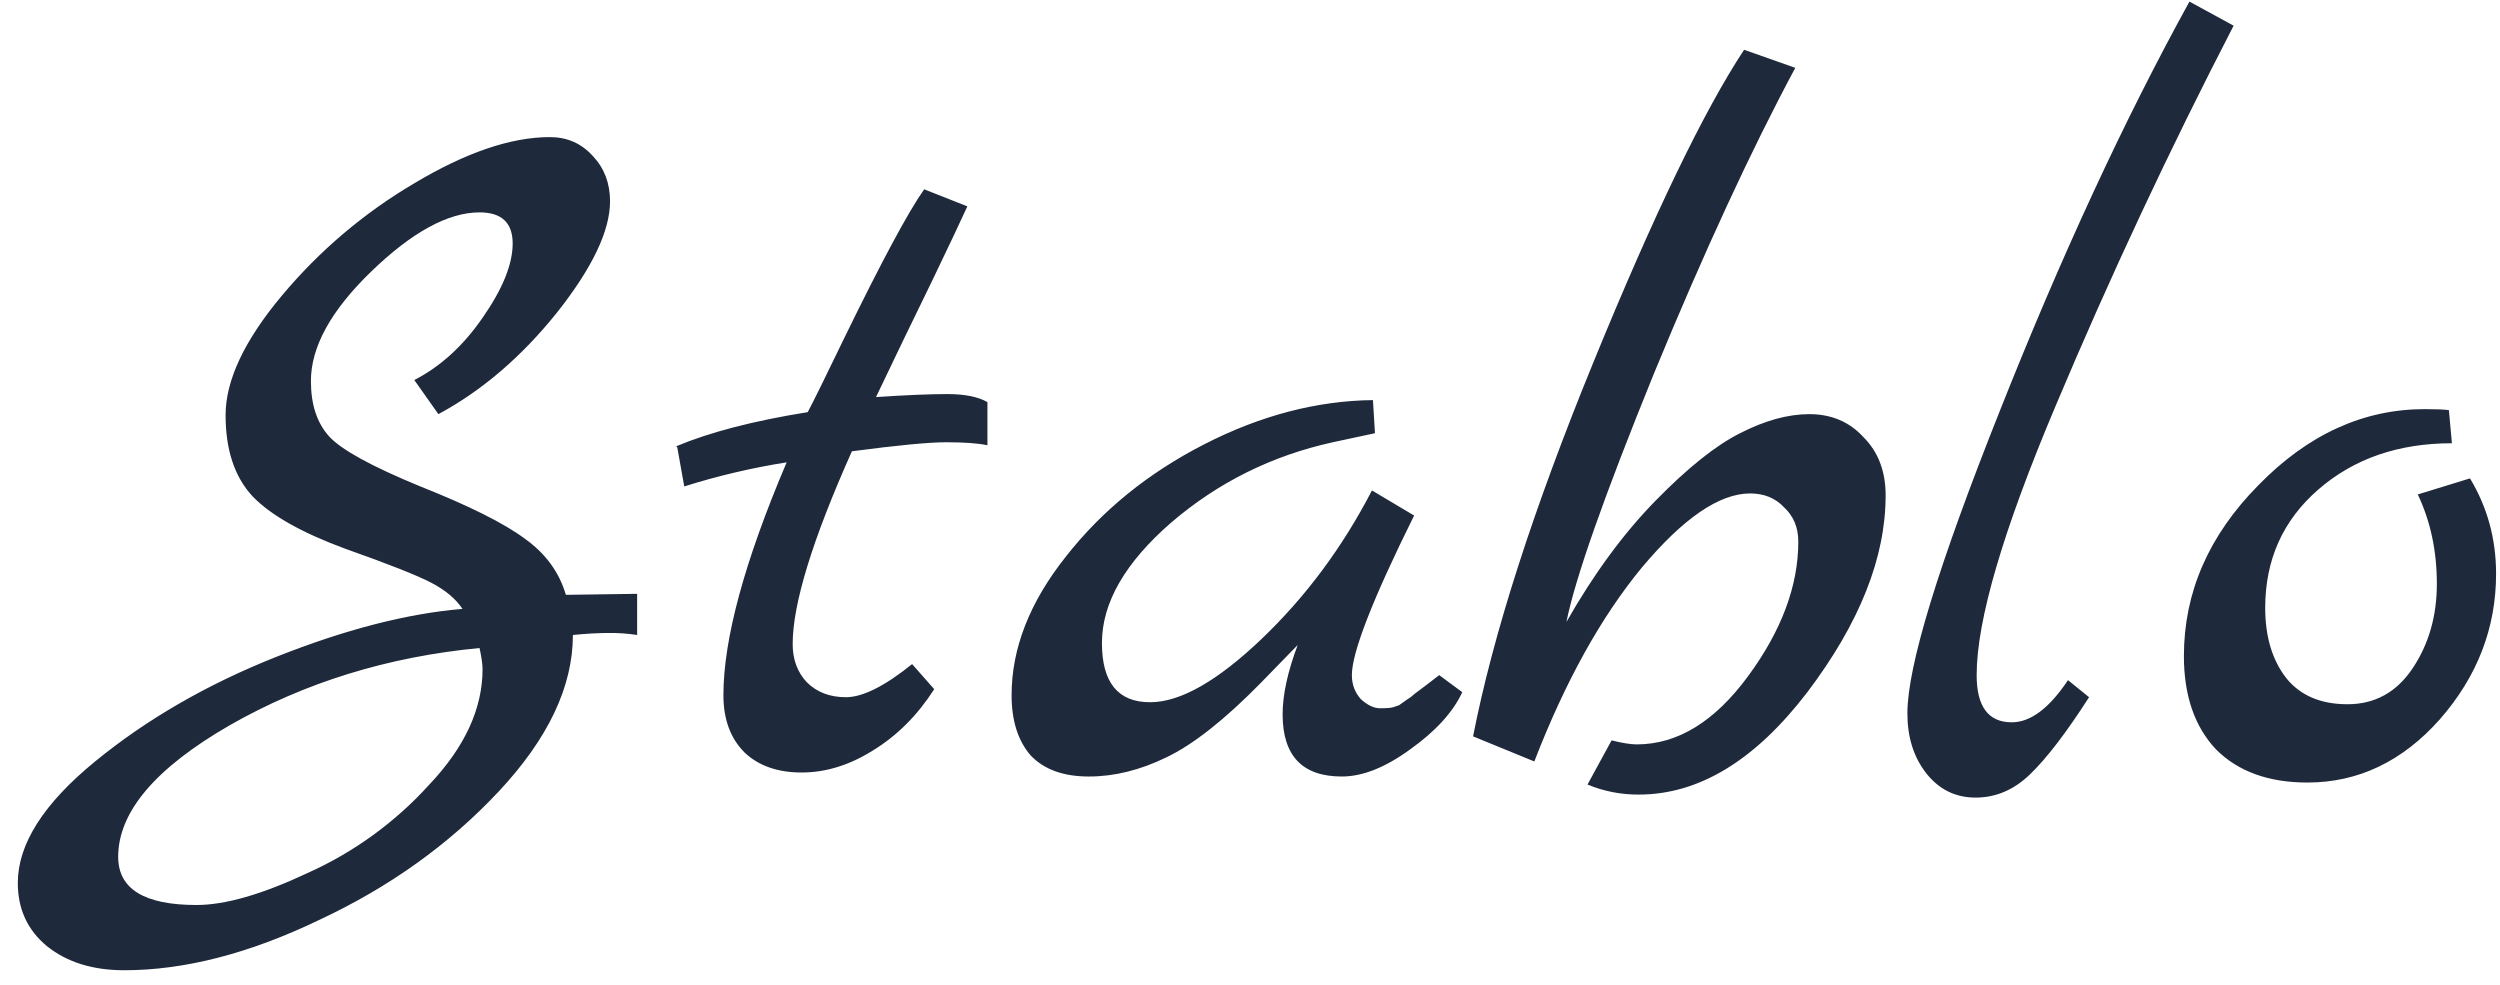
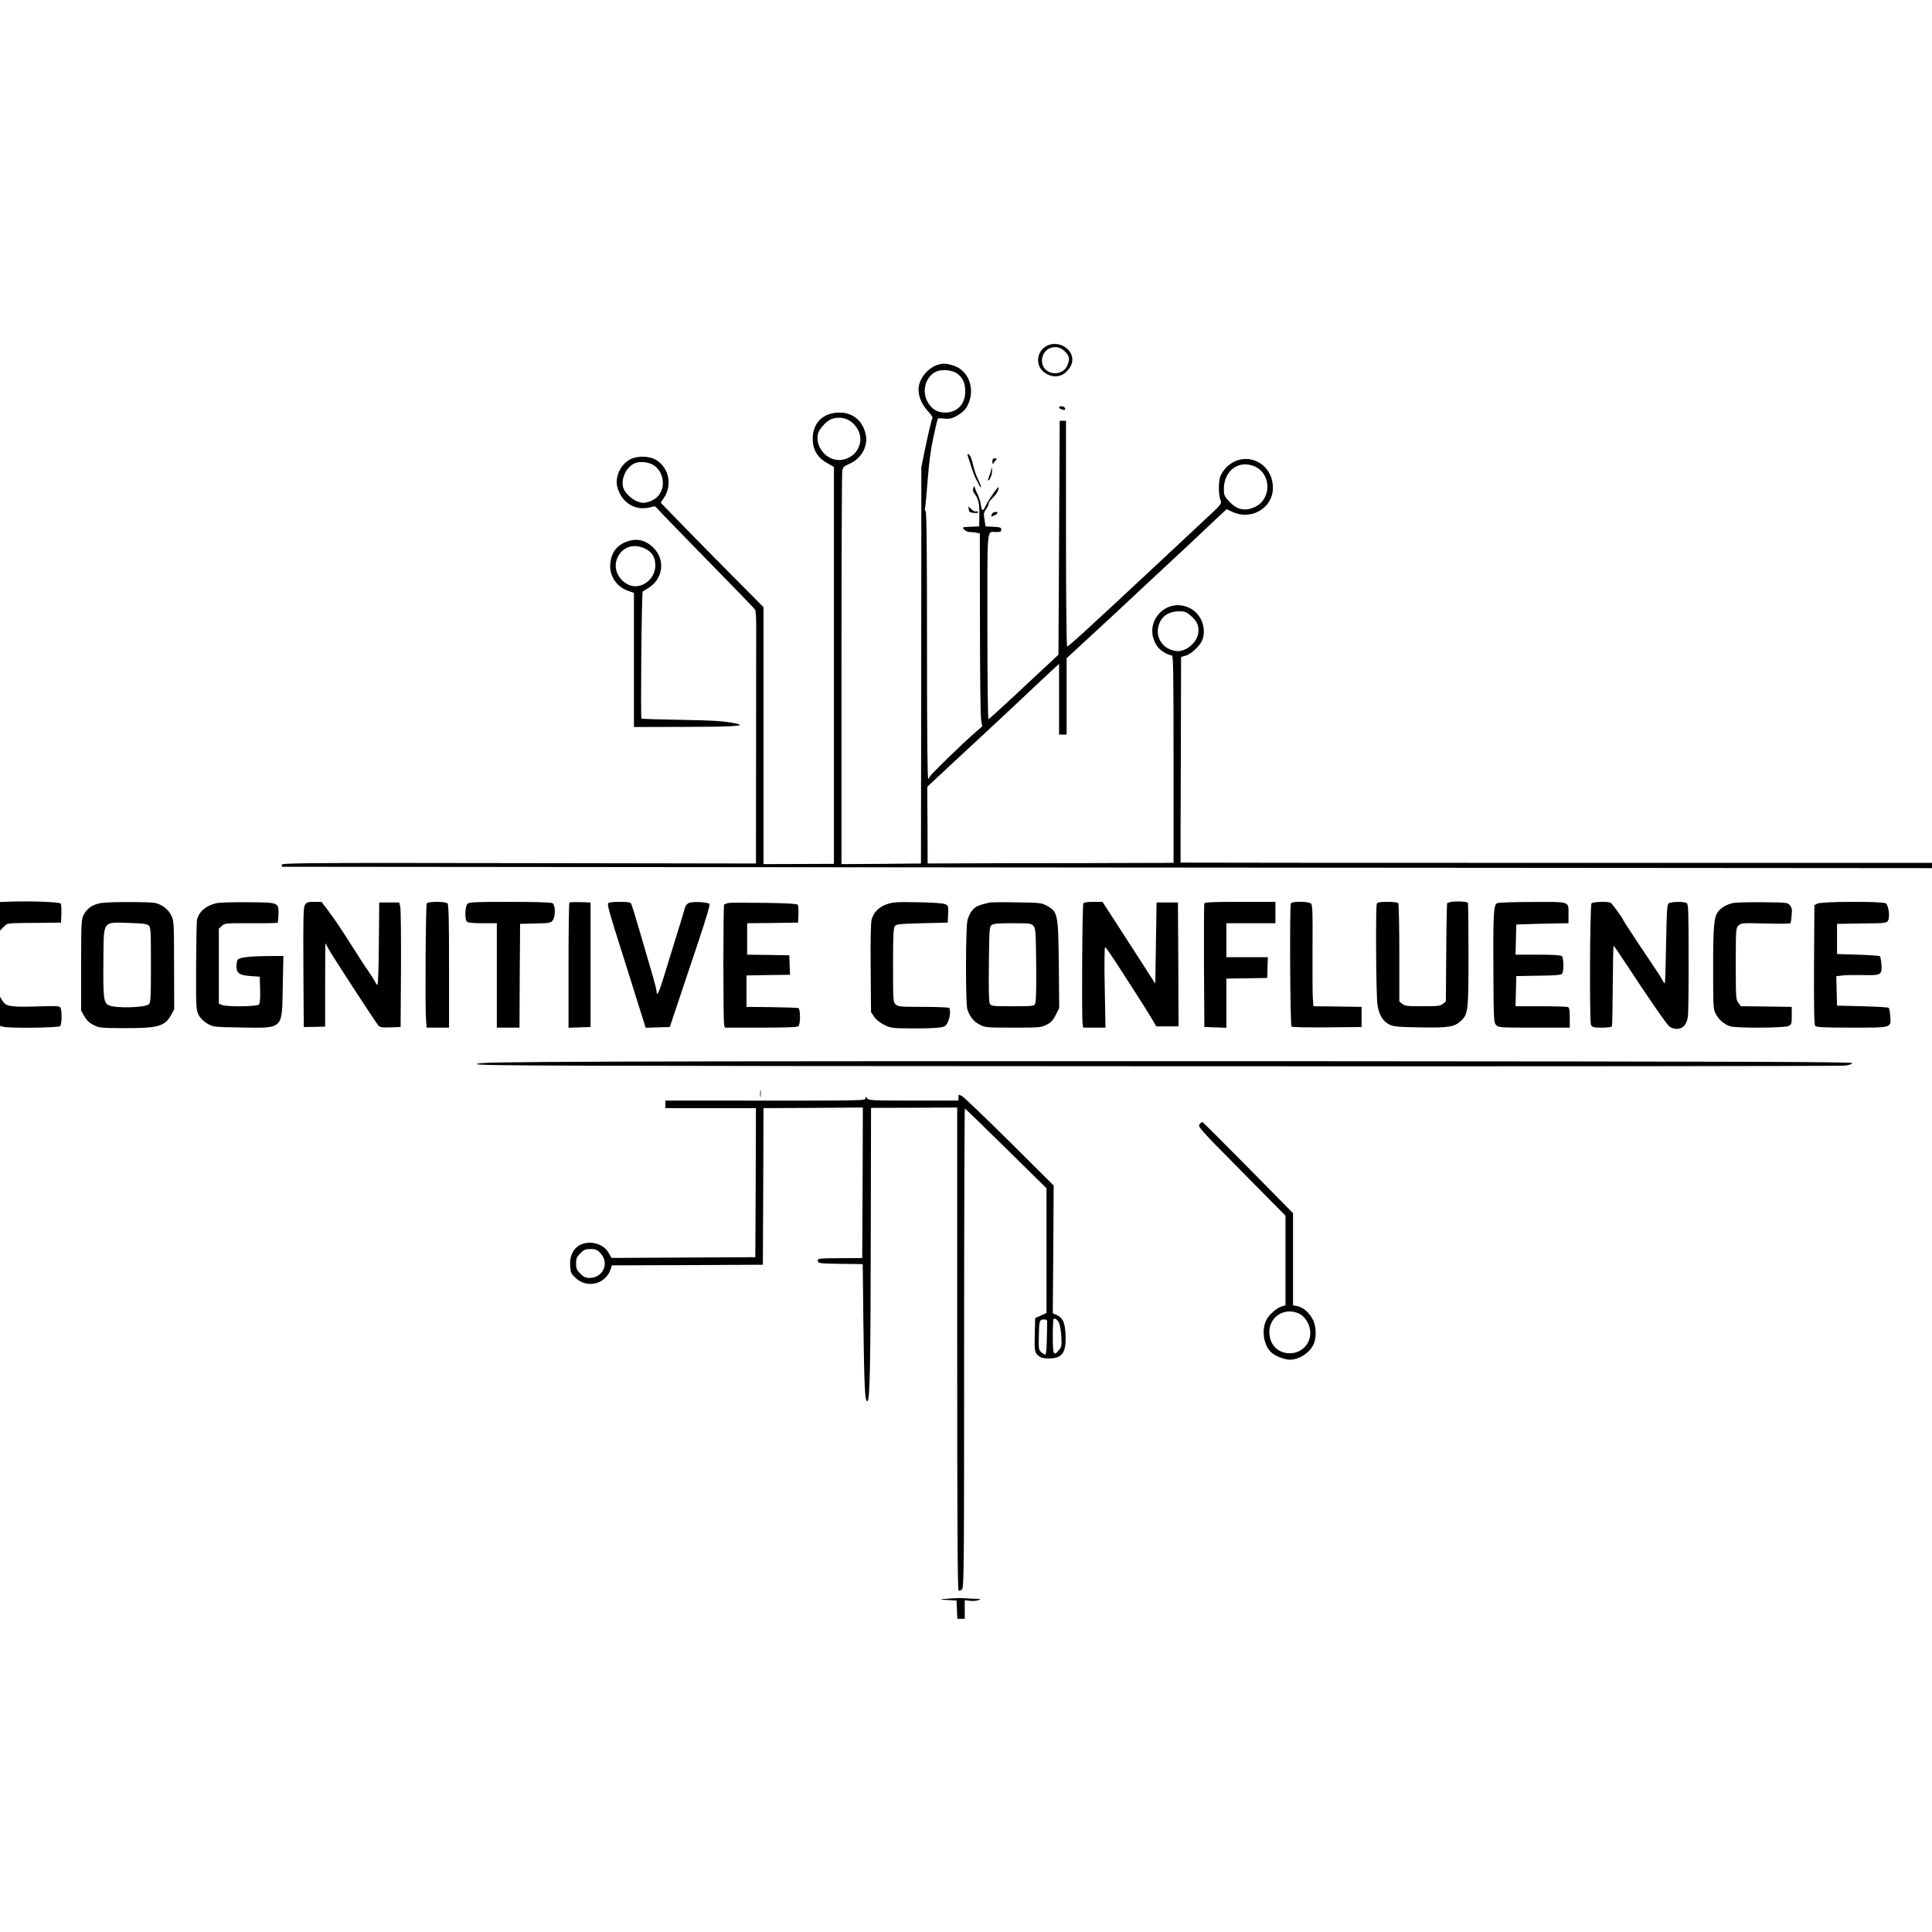
- <svg xmlns="http://www.w3.org/2000/svg" fill="none" height="52" width="132">
-   <path fill="#1E293B" d="M29.878 31.407l3.763-.053v2.173a9.128 9.128 0 00-1.484-.106c-.565 0-1.201.035-1.908.106 0 2.72-1.307 5.477-3.922 8.268-2.615 2.791-5.777 5.053-9.487 6.784-3.675 1.767-7.102 2.65-10.282 2.65-1.66 0-3.021-.424-4.081-1.272C1.452 49.109.94 47.996.94 46.618c0-2.05 1.36-4.187 4.081-6.413 2.72-2.226 5.9-4.063 9.54-5.512 3.64-1.449 6.925-2.297 9.858-2.544-.353-.53-.901-.99-1.643-1.378-.742-.389-2.261-.99-4.558-1.802-2.297-.848-3.922-1.767-4.876-2.756-.954-1.025-1.431-2.456-1.431-4.293 0-1.837.99-3.94 2.968-6.307a26.924 26.924 0 016.996-5.936c2.72-1.625 5.106-2.438 7.155-2.438.919 0 1.678.336 2.279 1.007.6.636.901 1.431.901 2.385 0 1.555-.936 3.516-2.809 5.883-1.873 2.332-3.957 4.116-6.254 5.353l-1.272-1.802c1.378-.707 2.58-1.802 3.604-3.286 1.06-1.52 1.59-2.827 1.59-3.922 0-1.095-.583-1.643-1.749-1.643-1.66 0-3.569 1.042-5.724 3.127-2.12 2.05-3.18 3.975-3.18 5.777 0 1.237.318 2.208.954 2.915.636.707 2.244 1.59 4.823 2.65 2.58 1.025 4.417 1.943 5.512 2.756 1.095.777 1.82 1.767 2.173 2.968zM6.24 45.24c0 1.696 1.378 2.544 4.134 2.544 1.52 0 3.48-.565 5.883-1.696a19.324 19.324 0 006.413-4.664c1.873-1.979 2.809-4.01 2.809-6.095 0-.247-.053-.618-.159-1.113-4.84.46-9.24 1.82-13.197 4.081-3.922 2.261-5.883 4.576-5.883 6.943zm41.92-10.176l1.167 1.325c-.884 1.378-1.962 2.456-3.233 3.233-1.237.777-2.492 1.166-3.764 1.166-1.271 0-2.279-.353-3.02-1.06-.742-.742-1.114-1.749-1.114-3.021 0-2.968 1.114-7.067 3.34-12.296a37.422 37.422 0 00-5.407 1.272l-.37-2.067-.053-.053c1.766-.742 4.08-1.343 6.942-1.802.283-.53.92-1.82 1.908-3.869 1.98-4.063 3.393-6.696 4.24-7.897l2.28.901c-.354.777-.972 2.085-1.855 3.922a640.967 640.967 0 00-2.968 6.148c1.59-.106 2.844-.159 3.763-.159.918 0 1.625.141 2.12.424v2.279c-.495-.106-1.22-.159-2.174-.159-.918 0-2.579.159-4.982.477-2.084 4.664-3.127 8.056-3.127 10.176 0 .813.248 1.484.742 2.014.53.53 1.22.795 2.068.795.883 0 2.049-.583 3.498-1.749zm27.83.583l1.219.901c-.495 1.06-1.414 2.067-2.756 3.021-1.308.954-2.509 1.431-3.604 1.431-2.085 0-3.127-1.095-3.127-3.286 0-1.025.265-2.244.795-3.657l-1.961 2.014c-1.908 1.943-3.569 3.25-4.982 3.922-1.378.671-2.739 1.007-4.081 1.007-1.343 0-2.368-.371-3.074-1.113-.672-.777-1.007-1.837-1.007-3.18 0-2.473.954-4.911 2.862-7.314 1.908-2.438 4.346-4.417 7.314-5.936 2.968-1.52 5.936-2.297 8.904-2.332l.106 1.749-2.226.477c-3.216.707-6.06 2.12-8.533 4.24-2.438 2.12-3.657 4.24-3.657 6.36 0 2.085.848 3.127 2.544 3.127 1.59 0 3.55-1.113 5.883-3.339 2.332-2.226 4.275-4.84 5.83-7.844l2.226 1.325c-2.191 4.417-3.286 7.226-3.286 8.427 0 .495.159.919.477 1.272.353.318.689.477 1.007.477.353 0 .583-.018.689-.053l.318-.106c.106-.07.23-.159.37-.265.177-.106.319-.212.425-.318l.636-.477c.282-.212.512-.389.689-.53zm11.434-9.222c1.696-1.731 3.18-2.915 4.452-3.551 1.308-.671 2.527-1.007 3.657-1.007 1.166 0 2.12.406 2.862 1.219.778.777 1.166 1.802 1.166 3.074 0 3.286-1.378 6.749-4.134 10.388-2.756 3.604-5.724 5.406-8.904 5.406a6.958 6.958 0 01-2.703-.53l1.272-2.332c.566.141 1.007.212 1.325.212 2.156 0 4.117-1.201 5.883-3.604 1.767-2.403 2.65-4.77 2.65-7.102 0-.742-.247-1.343-.742-1.802-.459-.495-1.06-.742-1.802-.742-1.625 0-3.533 1.307-5.724 3.922-2.155 2.615-4.045 6.024-5.67 10.229l-3.234-1.325c1.06-5.406 3.18-11.996 6.36-19.769 3.18-7.773 5.83-13.268 7.95-16.483l2.703.954c-2.332 4.346-4.823 9.734-7.473 16.165-2.614 6.43-4.151 10.794-4.61 13.091 1.448-2.544 3.02-4.682 4.716-6.413zm21.766 9.487l1.113.901c-1.202 1.873-2.244 3.233-3.127 4.081-.848.813-1.802 1.219-2.862 1.219s-1.926-.424-2.597-1.272c-.672-.848-1.007-1.908-1.007-3.18 0-2.473 1.625-7.791 4.876-15.953 3.25-8.197 6.589-15.405 10.017-21.624l2.332 1.272a281.978 281.978 0 00-9.381 20.034c-2.792 6.607-4.187 11.36-4.187 14.257 0 1.66.618 2.491 1.855 2.491.989 0 1.978-.742 2.968-2.226zm21.225-10.653c.919 1.52 1.378 3.198 1.378 5.035 0 2.862-.989 5.424-2.968 7.685-1.978 2.226-4.31 3.339-6.996 3.339-2.049 0-3.657-.583-4.823-1.749-1.13-1.201-1.696-2.844-1.696-4.929 0-3.357 1.308-6.36 3.922-9.01 2.615-2.685 5.548-4.028 8.798-4.028.601 0 1.025.018 1.272.053l.159 1.749c-2.826 0-5.176.813-7.049 2.438-1.872 1.625-2.809 3.71-2.809 6.254 0 1.52.371 2.756 1.113 3.71.742.919 1.82 1.378 3.233 1.378 1.449 0 2.597-.636 3.445-1.908.848-1.272 1.272-2.756 1.272-4.452 0-1.731-.335-3.304-1.007-4.717l2.756-.848z" />
+ <svg xmlns="http://www.w3.org/2000/svg" version="1.0" width="1536pt" height="1536pt" viewBox="0 0 1536 1536" preserveAspectRatio="xMidYMid meet">
+   <g transform="translate(0,1536) scale(0.1,-0.1)" fill="#000000" stroke="none">
+     <path d="M8346 12620 c-101 -30 -126 -161 -43 -221 57 -42 123 -41 172 2 19 17 40 48 46 69 28 91 -75 179 -175 150z m120 -54 c37 -37 41 -59 20 -111 -29 -69 -125 -84 -177 -29 -46 49 -26 139 36 165 46 18 86 10 121 -25z" />
+     <path d="M7456 12460 c-72 -22 -139 -97 -151 -171 -11 -61 18 -140 70 -195 24 -26 42 -51 39 -56 -8 -12 -37 -139 -66 -278 l-23 -115 -1 -1575 -2 -1575 -316 -3 -316 -2 0 1542 c0 849 3 1560 6 1581 6 34 12 40 56 59 91 39 147 133 133 222 -20 116 -99 186 -212 186 -137 -1 -221 -92 -211 -229 6 -77 42 -132 113 -172 l55 -31 0 -1578 0 -1578 -280 -1 -280 -1 0 1021 0 1022 -269 271 c-148 149 -332 336 -408 415 l-140 144 23 35 c70 102 45 236 -54 302 -55 36 -153 39 -212 8 -86 -47 -129 -155 -95 -243 43 -115 148 -169 263 -136 26 8 34 6 44 -8 7 -10 184 -193 393 -406 209 -213 384 -394 389 -403 5 -9 9 -77 8 -151 0 -75 -1 -525 -1 -1001 l-1 -865 -1885 3 c-1694 3 -1885 1 -1885 -13 0 -8 1 -15 3 -16 1 0 2953 -3 6560 -6 l6557 -5 0 21 0 21 -2987 0 c-1642 0 -2987 1 -2987 2 -1 2 0 370 2 819 l2 816 38 11 c47 14 117 83 133 129 31 95 -13 203 -101 248 -102 52 -219 15 -275 -86 -38 -71 -31 -153 19 -222 22 -30 83 -67 111 -67 13 0 15 -89 15 -825 l0 -825 -735 -2 c-404 0 -844 -1 -977 -2 l-243 -1 -1 305 -2 305 102 95 c55 52 189 176 296 275 107 99 270 252 364 340 93 88 195 184 227 213 l59 54 0 -281 0 -281 30 0 30 0 0 304 0 303 102 94 c144 132 377 348 548 509 80 75 179 167 220 205 41 38 116 107 165 154 50 47 124 117 164 155 l73 68 47 -22 c150 -70 321 32 321 191 0 210 -235 308 -376 157 -17 -18 -36 -48 -43 -67 -14 -43 -14 -139 0 -180 14 -39 22 -29 -161 -199 -80 -75 -210 -197 -290 -271 -588 -549 -754 -701 -766 -701 -5 0 -9 388 -9 897 l0 898 -25 0 -25 0 -5 -930 -5 -930 -75 -70 c-41 -38 -79 -74 -86 -80 -6 -5 -95 -89 -198 -185 -103 -96 -192 -176 -197 -178 -5 -2 -9 295 -9 736 0 824 -7 752 71 752 32 0 39 3 39 20 0 16 -8 19 -62 22 l-63 3 -8 54 c-8 47 -6 57 12 82 12 15 21 36 21 45 0 9 13 28 28 42 33 31 52 63 52 87 0 19 -85 -104 -107 -153 -17 -41 -28 -35 -36 20 -4 24 -15 61 -27 83 -11 21 -20 46 -21 55 0 9 -4 5 -10 -8 -7 -18 -4 -30 11 -50 30 -40 38 -79 36 -173 l-1 -84 -69 -3 c-67 -3 -68 -3 -51 -22 11 -12 31 -20 49 -20 17 0 41 -3 54 -6 l22 -6 1 -712 c0 -391 4 -736 9 -766 l9 -55 -52 -45 c-117 -102 -367 -346 -367 -357 0 -7 -4 -13 -10 -13 -7 0 -10 360 -10 1059 0 752 -3 1062 -11 1067 -6 3 -8 16 -4 28 3 11 12 109 20 217 10 133 24 242 45 339 17 78 33 146 35 150 3 5 23 6 44 3 52 -7 77 0 133 37 33 22 51 44 67 80 55 128 -2 269 -123 305 -55 17 -77 17 -120 5z m153 -69 c44 -32 65 -76 65 -141 1 -102 -63 -170 -159 -170 -66 0 -111 29 -143 90 -45 87 -11 199 72 236 44 20 125 13 165 -15z m-882 -362 c64 -24 113 -93 113 -159 0 -89 -67 -159 -158 -167 -109 -9 -205 105 -178 211 9 35 64 96 101 112 37 16 84 17 122 3z m-1522 -373 c41 -31 65 -82 65 -136 0 -73 -43 -129 -117 -151 -36 -10 -49 -9 -87 5 -49 19 -102 72 -112 112 -18 69 26 161 90 190 44 20 120 11 161 -20z m4772 -5 c133 -61 132 -261 -1 -322 -81 -37 -144 -22 -209 50 -33 36 -37 47 -37 94 1 147 121 234 247 178z m-510 -1186 c49 -42 67 -82 60 -136 -11 -83 -107 -159 -184 -144 -100 18 -158 106 -132 200 21 75 78 114 165 115 43 0 56 -5 91 -35z" />
+     <path d="M8420 12121 c0 -11 39 -25 47 -18 3 3 2 10 -2 16 -8 13 -45 15 -45 2z" />
+     <path d="M7693 11738 c3 -7 15 -44 27 -83 12 -38 27 -79 33 -90 6 -11 19 -36 28 -55 10 -19 18 -29 19 -22 0 7 -11 34 -24 60 -13 26 -29 72 -36 102 -15 65 -30 100 -43 100 -5 0 -6 -6 -4 -12z" />
+     <path d="M7890 11691 c0 -13 1 -22 3 -20 1 2 10 13 19 24 16 20 16 21 -2 21 -15 0 -20 -7 -20 -25z" />
+     <path d="M7881 11634 c0 -12 -8 -38 -16 -58 -8 -20 -12 -36 -8 -36 14 0 34 59 30 87 -3 20 -4 22 -6 7z" />
+     <path d="M7702 11310 c2 -21 9 -25 42 -28 25 -2 36 0 31 7 -3 6 -11 9 -16 5 -6 -3 -22 5 -36 17 l-25 24 4 -25z" />
+     <path d="M7886 11274 c-9 -24 -8 -24 19 -12 14 6 25 15 25 20 0 15 -38 8 -44 -8z" />
+     <path d="M4986 11055 c-82 -29 -125 -86 -134 -175 -9 -95 47 -183 138 -216 l50 -18 0 -533 0 -533 383 1 c366 0 505 7 447 22 -92 23 -170 29 -450 34 -173 3 -317 7 -320 10 -8 8 1 1008 10 1011 5 2 28 16 52 32 111 73 127 222 34 314 -61 62 -133 79 -210 51z m142 -56 c57 -28 82 -69 82 -135 0 -116 -122 -200 -219 -150 -79 41 -116 129 -85 205 36 91 130 124 222 80z" />
+     <path d="M92 8192 l-92 -3 0 -114 0 -113 29 29 c33 32 10 30 296 32 l160 2 3 70 c1 39 -1 75 -5 81 -9 13 -225 21 -391 16z" />
+     <path d="M11557 8192 c-26 -2 -50 -9 -52 -15 -2 -7 -6 -185 -7 -396 l-3 -383 -24 -19 c-20 -17 -41 -19 -161 -19 -121 0 -141 2 -161 19 l-24 19 0 384 c0 210 -4 389 -8 396 -5 8 -35 12 -87 12 -62 0 -79 -3 -84 -16 -10 -26 -6 -724 5 -799 12 -84 42 -134 96 -161 33 -16 66 -19 242 -22 229 -4 274 3 326 52 57 54 60 77 60 528 0 223 -2 408 -5 411 -9 8 -65 13 -113 9z" />
+     <path d="M805 8181 c-71 -12 -116 -44 -143 -100 -15 -32 -17 -77 -17 -396 l0 -360 25 -44 c18 -32 39 -52 73 -70 46 -23 57 -24 230 -25 284 -1 336 13 387 104 l25 45 -1 351 c-1 338 -1 352 -22 395 -23 47 -68 84 -123 99 -38 11 -371 11 -434 1z m378 -179 c15 -14 17 -42 17 -313 0 -249 -2 -300 -15 -312 -28 -29 -273 -35 -323 -8 -38 20 -43 64 -40 350 4 333 -14 309 217 303 96 -3 130 -8 144 -20z" />
+     <path d="M1723 8180 c-81 -17 -141 -67 -156 -130 -4 -14 -7 -181 -8 -371 -1 -333 0 -347 20 -387 14 -27 37 -50 68 -69 48 -28 48 -28 268 -32 341 -5 327 -19 333 325 l5 244 -124 -1 c-148 -1 -228 -11 -240 -30 -5 -8 -9 -31 -9 -52 0 -54 25 -71 113 -77 l72 -5 3 -104 c2 -67 -1 -108 -9 -117 -14 -17 -251 -20 -293 -4 l-26 10 0 298 0 299 24 22 c22 21 29 22 230 21 114 -1 210 1 213 4 3 3 6 32 7 65 2 97 4 96 -242 98 -114 1 -226 -2 -249 -7z" />
+     <path d="M2425 8167 c-13 -21 -15 -86 -13 -498 l3 -474 85 1 85 2 0 331 c0 182 1 331 2 331 2 0 12 -18 23 -41 24 -46 374 -584 398 -612 13 -15 29 -17 96 -15 l81 3 3 463 c1 255 -1 477 -6 495 l-8 32 -80 0 -79 0 -3 -327 c-1 -181 -6 -328 -11 -328 -4 0 -13 11 -19 24 -6 13 -29 50 -52 83 -23 32 -78 117 -123 188 -100 158 -135 210 -200 298 l-51 67 -58 0 c-49 0 -60 -3 -73 -23z" />
+     <path d="M3393 8178 c-9 -15 -14 -831 -6 -925 l5 -63 89 0 89 0 0 488 c0 366 -3 491 -12 500 -16 16 -154 16 -165 0z" />
+     <path d="M3716 8174 c-19 -19 -22 -124 -4 -142 8 -8 50 -12 125 -12 l113 0 0 -415 0 -415 90 0 90 0 2 413 3 412 120 3 c108 2 122 4 138 23 25 31 24 125 -2 139 -13 6 -138 10 -340 10 -277 0 -322 -2 -335 -16z" />
+     <path d="M4527 8184 c-4 -4 -7 -230 -7 -501 l0 -494 88 3 87 3 0 495 0 495 -80 3 c-45 1 -84 0 -88 -4z" />
+     <path d="M4834 8176 c-5 -14 20 -104 104 -366 27 -85 64 -202 82 -260 18 -58 38 -123 45 -145 7 -22 26 -80 41 -128 l27 -88 96 3 96 3 57 170 c31 94 104 311 162 484 71 212 103 318 96 325 -14 14 -130 20 -161 8 -15 -6 -29 -21 -32 -34 -3 -13 -26 -90 -52 -173 -50 -160 -62 -200 -121 -392 -34 -113 -54 -151 -54 -105 0 10 -13 63 -29 118 -16 54 -59 203 -96 329 -37 127 -71 238 -76 248 -8 14 -24 17 -95 17 -62 0 -86 -4 -90 -14z" />
+     <path d="M5800 8182 c-19 -2 -38 -9 -43 -15 -8 -13 -8 -916 0 -954 l5 -23 287 0 c210 0 290 3 299 12 17 17 16 137 -1 144 -7 2 -102 5 -212 7 l-200 2 0 125 0 125 173 3 173 2 -3 78 -3 77 -167 3 -168 2 0 125 0 125 203 2 202 3 3 65 c1 36 -1 70 -5 77 -6 8 -83 12 -258 15 -138 1 -266 2 -285 0z" />
+     <path d="M7050 8171 c-64 -23 -105 -64 -120 -121 -7 -26 -10 -160 -8 -388 l3 -349 25 -37 c16 -23 46 -47 80 -64 52 -25 63 -27 205 -28 83 -1 179 1 214 5 59 5 67 9 83 38 20 33 28 106 14 120 -4 4 -97 8 -206 8 -180 0 -200 2 -219 19 -20 19 -21 27 -21 311 0 235 3 295 14 311 13 17 31 19 218 24 l203 5 3 68 c3 65 2 67 -25 79 -17 7 -104 13 -218 15 -168 3 -196 1 -245 -16z" />
+     <path d="M7865 8184 c-88 -21 -108 -30 -134 -60 -17 -19 -33 -53 -40 -84 -14 -65 -15 -651 -1 -701 16 -57 51 -102 100 -126 42 -22 56 -23 265 -23 209 0 223 1 265 23 35 17 51 34 73 77 l28 55 -3 345 c-5 412 -7 423 -103 473 -36 19 -60 21 -235 23 -107 2 -204 1 -215 -2z m351 -185 c18 -20 19 -42 22 -310 2 -193 -1 -295 -8 -309 -10 -19 -21 -20 -180 -20 -162 0 -170 1 -181 21 -7 15 -10 111 -7 316 3 278 4 295 22 309 15 11 56 14 166 14 137 0 148 -1 166 -21z" />
+     <path d="M8613 8178 c-9 -14 -14 -902 -6 -955 l5 -33 89 0 88 0 -6 320 c-4 189 -2 320 3 320 5 -1 50 -65 100 -143 51 -78 121 -187 156 -242 36 -55 84 -133 108 -172 l43 -73 89 0 88 0 -2 493 -3 492 -85 0 -85 0 -5 -323 -5 -323 -114 178 c-63 98 -157 244 -210 325 l-96 148 -72 0 c-47 0 -75 -4 -80 -12z" />
+     <path d="M9575 8178 c-3 -7 -4 -231 -3 -498 l3 -485 88 -3 87 -3 0 195 0 196 163 2 162 3 2 83 3 82 -165 0 -165 0 0 135 0 135 195 0 195 0 0 85 0 85 -280 0 c-215 0 -282 -3 -285 -12z" />
+     <path d="M10263 8178 c-11 -17 -6 -969 5 -980 5 -5 132 -7 283 -6 l274 3 0 80 0 80 -192 3 -191 2 -5 73 c-2 39 -3 220 -2 400 2 275 0 330 -12 343 -19 18 -148 20 -160 2z" />
+     <path d="M11904 8180 c-30 -12 -34 -85 -31 -556 2 -370 3 -393 21 -413 19 -20 27 -21 303 -21 l283 0 0 79 c0 63 -3 80 -16 85 -9 3 -105 6 -215 6 l-200 0 3 120 3 120 178 3 c145 2 179 5 187 17 14 22 12 124 -2 138 -8 8 -65 12 -190 12 l-179 0 3 120 3 120 125 4 c69 2 162 4 208 5 l82 1 0 66 c0 111 20 104 -283 103 -144 0 -272 -4 -283 -9z" />
+     <path d="M12653 8178 c-13 -21 -17 -942 -4 -967 10 -18 21 -21 86 -21 40 0 76 4 80 10 3 5 6 151 7 325 1 173 4 315 7 315 3 0 49 -67 102 -148 174 -266 320 -477 342 -494 12 -10 38 -18 58 -18 48 0 80 35 88 97 4 26 7 238 6 471 0 365 -2 424 -15 432 -22 14 -123 12 -143 -2 -14 -11 -16 -52 -21 -322 -3 -169 -7 -310 -10 -313 -2 -3 -12 10 -22 29 -9 18 -42 69 -72 113 -30 44 -89 132 -131 196 -100 152 -100 152 -108 169 -10 22 -85 124 -97 132 -19 13 -144 9 -153 -4z" />
+     <path d="M13780 8181 c-49 -10 -95 -36 -118 -66 -36 -45 -42 -112 -42 -451 0 -303 1 -327 20 -363 24 -48 70 -87 118 -101 55 -15 431 -13 462 3 23 12 25 18 25 82 l0 70 -202 3 -202 2 -20 27 c-20 25 -21 38 -21 309 0 277 1 285 21 305 21 21 27 22 216 17 106 -3 195 -2 198 2 2 4 7 32 9 63 5 45 2 60 -13 79 -19 23 -23 23 -218 25 -109 1 -214 -2 -233 -6z" />
+     <path d="M14449 8176 l-24 -12 -3 -473 c-1 -342 1 -478 9 -487 9 -11 67 -14 290 -14 325 0 314 -3 307 92 -2 31 -8 61 -12 65 -4 5 -98 10 -209 13 l-202 5 -3 117 -3 117 43 5 c24 4 97 5 164 4 150 -4 158 1 152 84 -2 32 -8 61 -12 65 -4 5 -83 10 -174 13 l-167 5 0 120 0 120 197 3 c190 2 198 3 209 24 16 30 4 120 -18 136 -23 17 -509 16 -544 -2z" />
+     <path d="M0 7319 l0 -116 31 -7 c60 -12 434 -7 447 6 14 14 16 126 2 148 -7 11 -32 13 -132 10 -259 -9 -300 -4 -328 43 l-20 32 0 -116z" />
+     <path d="M4950 6920 c-1016 -4 -1155 -7 -1158 -20 -2 -13 605 -15 5405 -17 2975 -2 5435 1 5468 5 38 4 60 12 60 20 0 10 -857 13 -4310 15 -2371 1 -4830 0 -5465 -3z" />
+     <path d="M6043 6665 c0 -27 2 -38 4 -22 2 15 2 37 0 50 -2 12 -4 0 -4 -28z" />
+     <path d="M7620 6635 l0 -25 -356 0 c-328 0 -358 1 -370 18 -13 16 -13 16 -14 0 0 -19 11 -19 -1192 -18 l-398 0 0 -30 0 -30 360 0 360 0 -2 -592 -3 -593 -572 -3 -571 -3 -23 40 c-27 49 -86 81 -150 81 -100 0 -164 -74 -156 -184 3 -54 7 -62 44 -97 93 -86 240 -48 279 73 l9 28 600 2 600 3 3 622 2 623 395 2 395 3 -2 -599 -3 -598 -178 -1 c-173 -1 -178 -2 -175 -22 3 -19 10 -20 180 -23 l177 -2 5 -453 c7 -532 12 -637 31 -637 21 0 26 246 28 1338 l2 994 342 1 343 2 0 -1917 c0 -1379 3 -1919 11 -1924 6 -3 18 1 27 10 16 15 17 163 17 1921 0 1048 3 1904 6 1902 4 -1 151 -144 328 -318 l321 -316 0 -496 0 -496 -45 -20 -45 -20 -2 -78 c-5 -186 -4 -194 26 -220 21 -18 39 -23 83 -23 107 0 139 43 135 180 -4 101 -20 141 -67 163 l-35 16 4 508 3 508 -351 349 c-193 191 -363 354 -378 362 -27 14 -28 14 -28 -11z m-2850 -1234 c79 -78 27 -201 -83 -201 -31 0 -46 7 -73 34 -29 29 -34 41 -34 81 0 40 5 52 34 81 29 29 41 34 81 34 38 0 52 -5 75 -29z m3650 -559 c7 -15 15 -63 18 -107 4 -71 2 -83 -18 -107 -43 -55 -50 -40 -50 105 0 74 3 136 6 140 11 10 31 -4 44 -31z m-95 -14 c-1 -24 -2 -87 -3 -140 -1 -54 -6 -98 -11 -98 -5 0 -19 8 -31 18 -21 17 -23 26 -21 123 2 128 5 139 40 139 26 0 28 -2 26 -42z" />
+     <path d="M9537 6422 c-16 -18 0 -36 333 -373 l350 -354 0 -356 0 -357 -23 -6 c-41 -10 -106 -65 -128 -108 -42 -80 -23 -205 38 -260 31 -29 106 -58 148 -58 76 0 161 57 191 128 21 51 18 138 -7 188 -26 55 -79 101 -124 110 l-35 6 0 367 0 366 -358 363 c-196 199 -360 362 -363 362 -3 0 -13 -8 -22 -18z m792 -1506 c43 -20 81 -78 87 -132 11 -93 -52 -173 -145 -182 -96 -9 -171 54 -179 152 -11 131 117 219 237 162z" />
+     <path d="M7535 2650 c-80 -6 -77 -7 40 -13 l30 -2 3 -72 3 -73 29 0 30 0 0 74 0 74 43 -5 c23 -3 53 0 67 6 22 8 19 10 -26 10 -28 1 -71 3 -95 5 -24 2 -80 0 -124 -4z" />
+   </g>
</svg>
